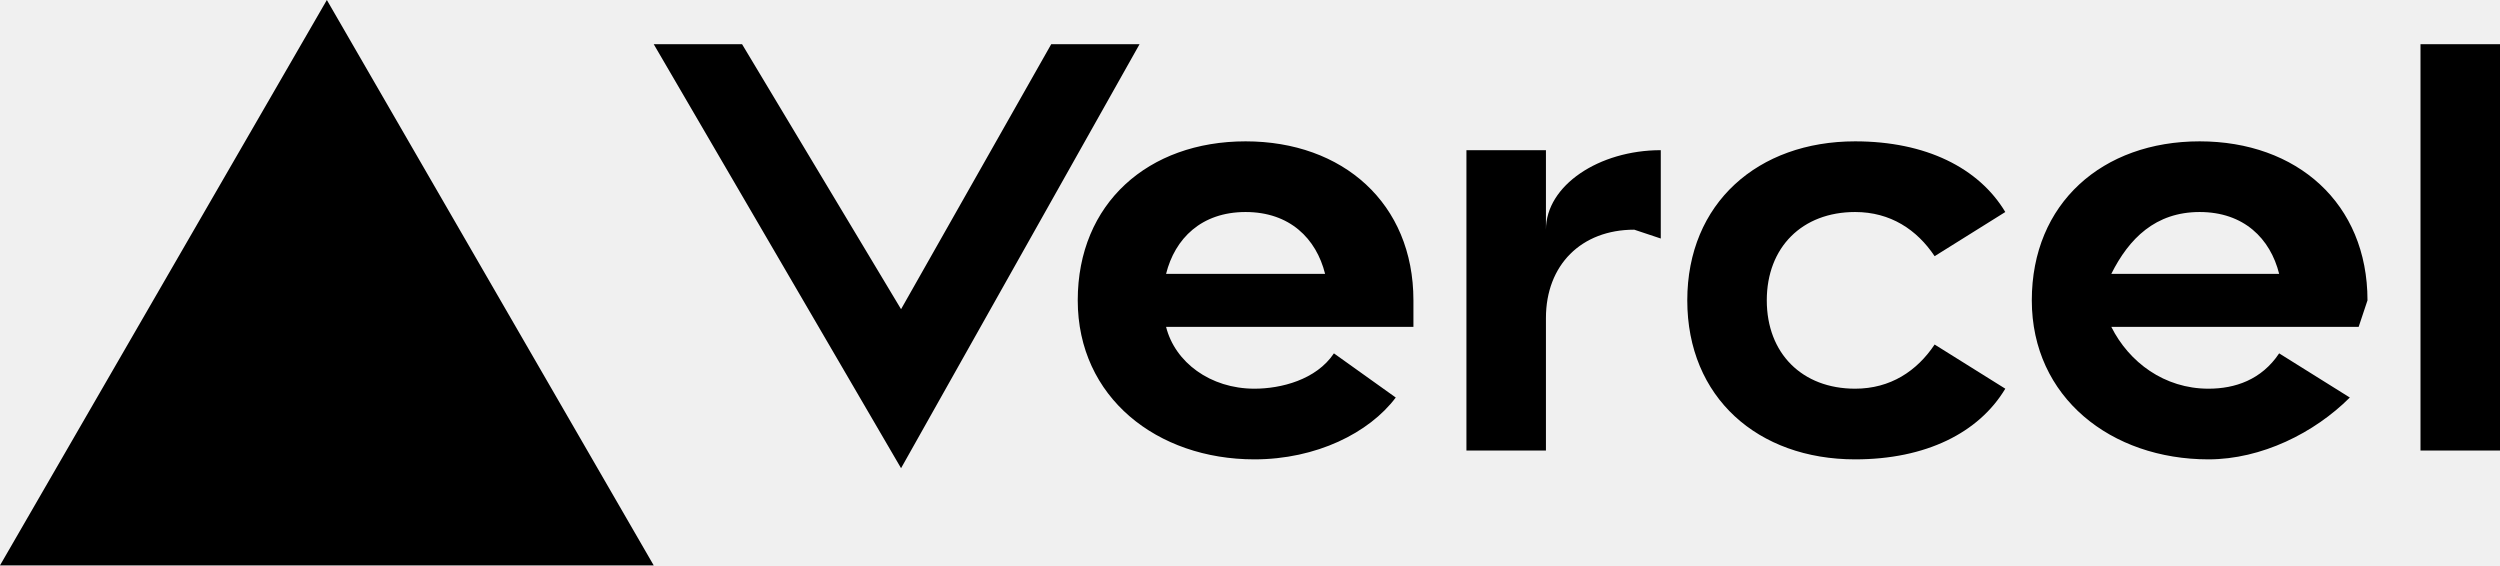
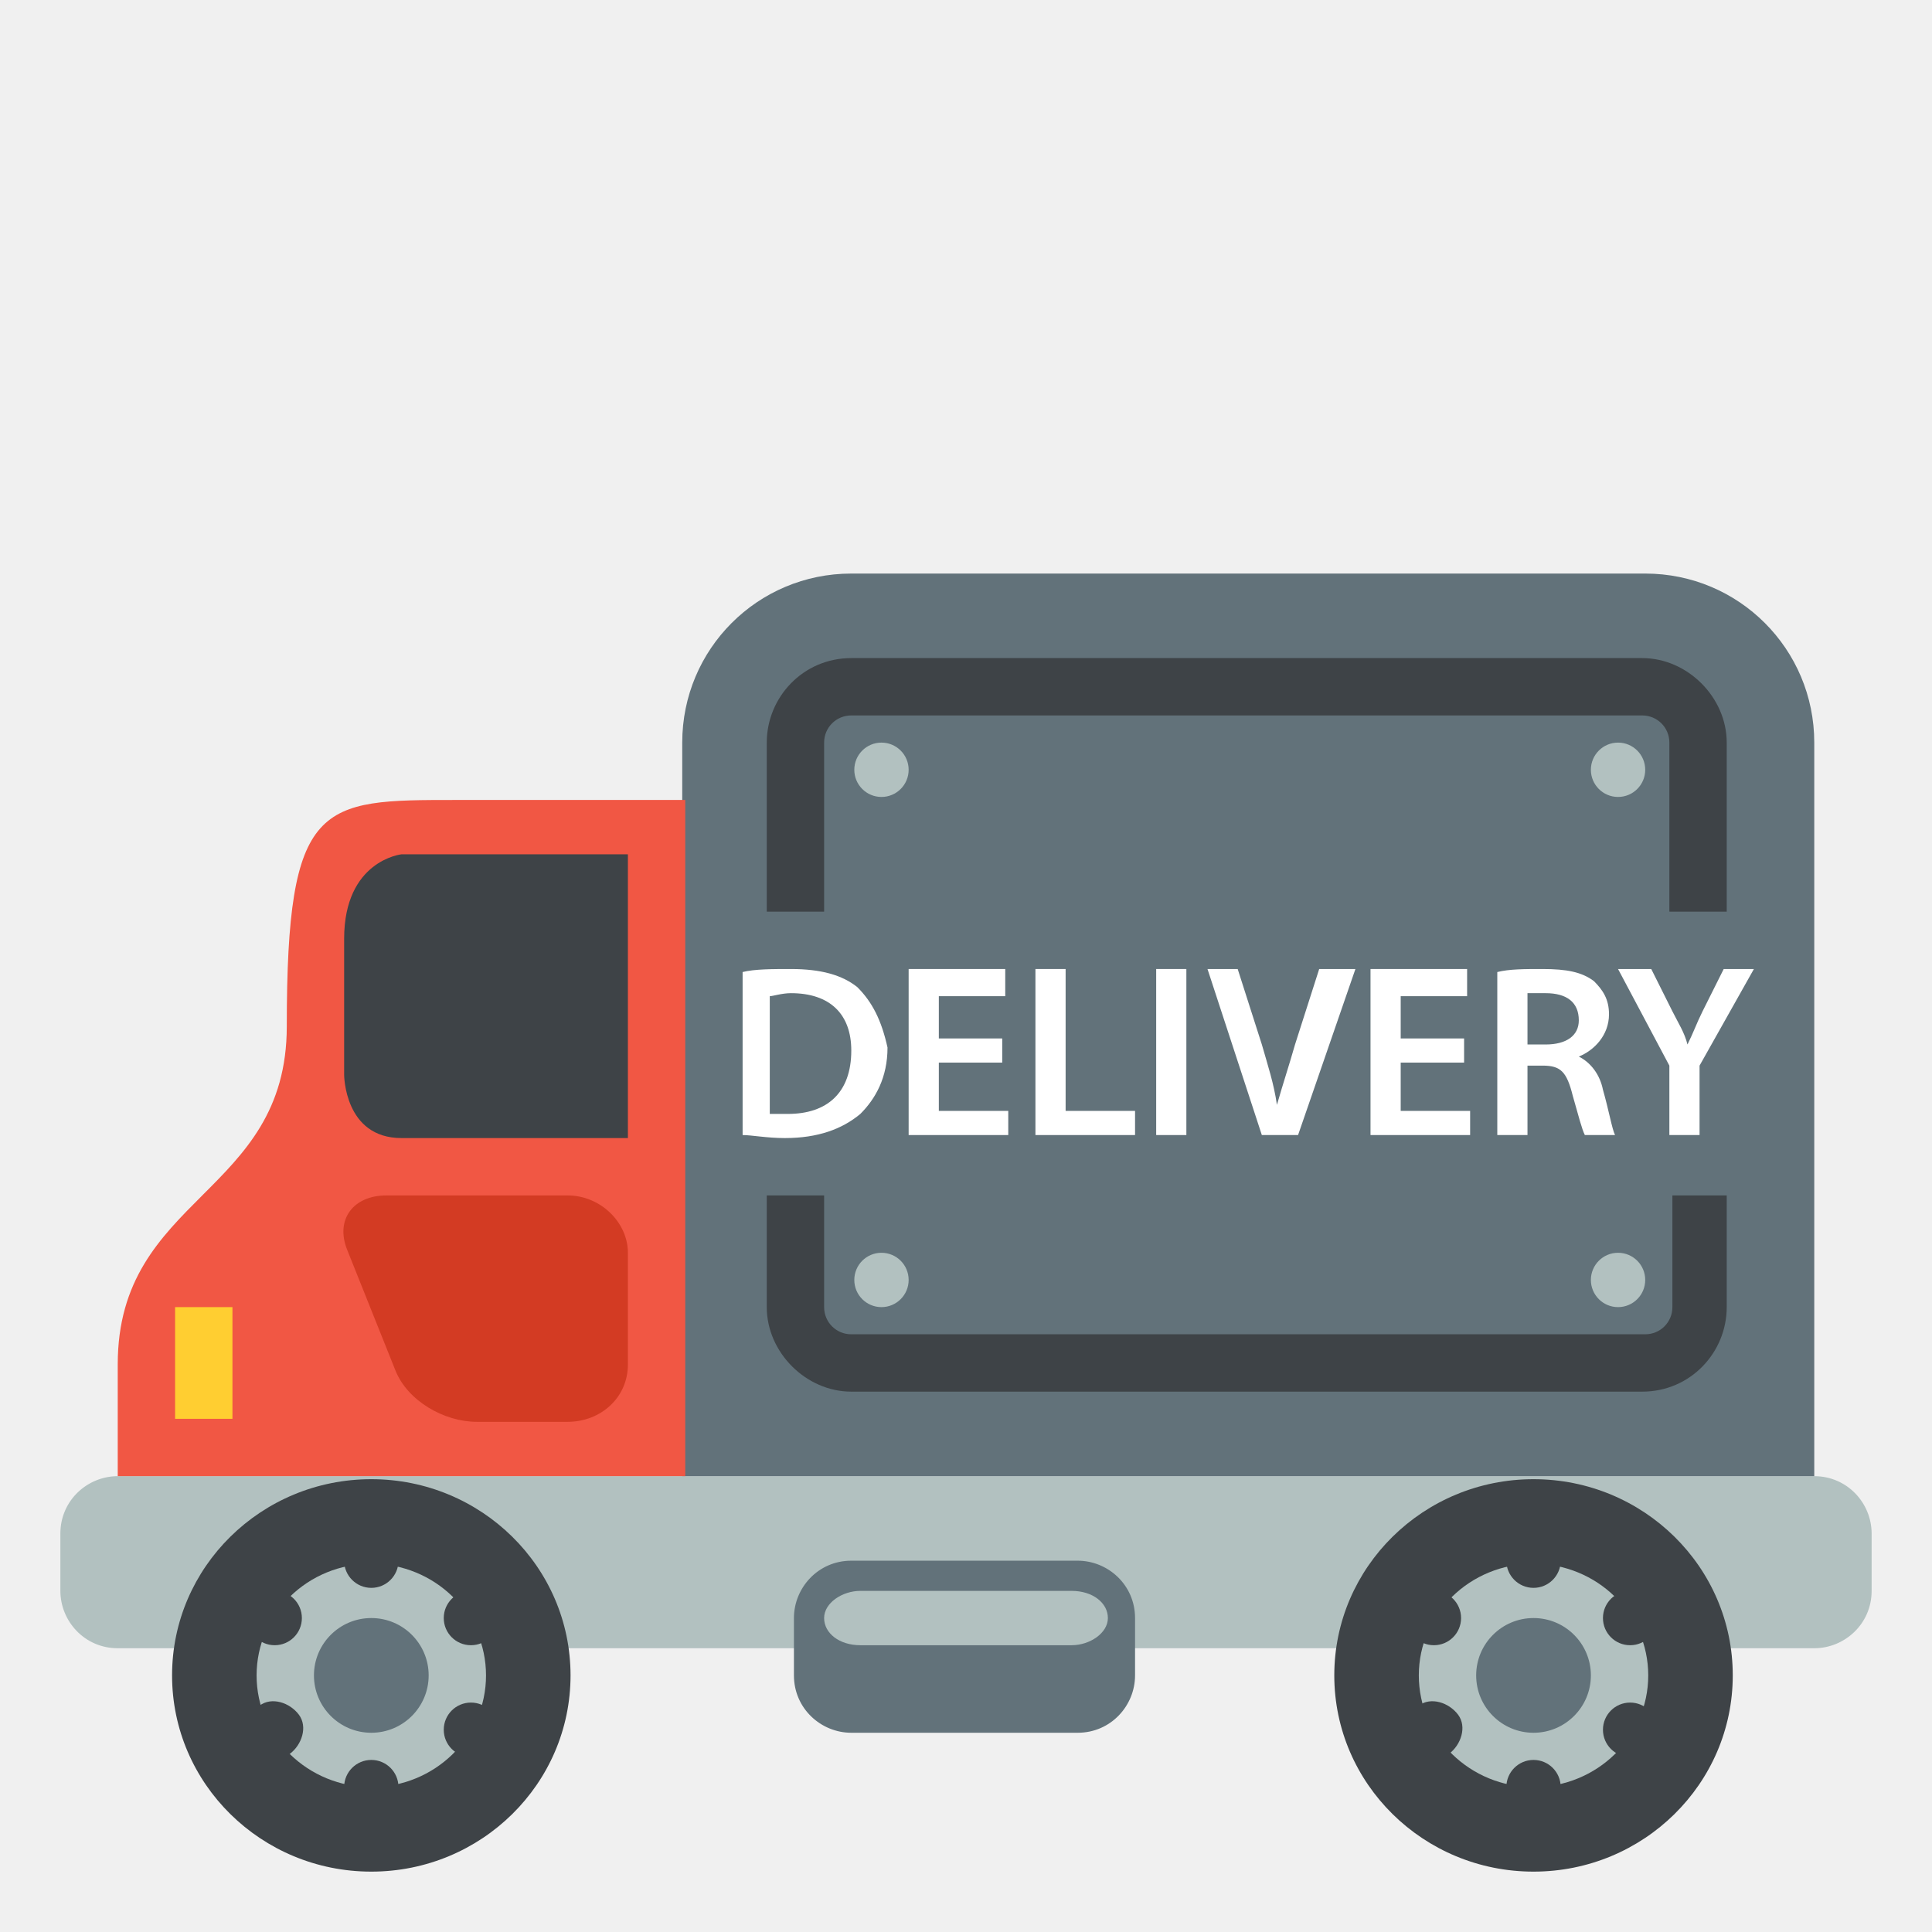
- <svg xmlns="http://www.w3.org/2000/svg" fill="none" viewBox="0 0 283 64">
-   <path fill="black" d="M141 16c-11 0-19 7-19 18s9 18 20 18c7 0 13-3 16-7l-7-5c-2 3-6 4-9 4-5 0-9-3-10-7h28v-3c0-11-8-18-19-18zm-9 15c1-4 4-7 9-7s8 3 9 7h-18zm117-15c-11 0-19 7-19 18s9 18 20 18c6 0 12-3 16-7l-8-5c-2 3-5 4-8 4-5 0-9-3-11-7h28l1-3c0-11-8-18-19-18zm-10 15c2-4 5-7 10-7s8 3 9 7h-19zm-39 3c0 6 4 10 10 10 4 0 7-2 9-5l8 5c-3 5-9 8-17 8-11 0-19-7-19-18s8-18 19-18c8 0 14 3 17 8l-8 5c-2-3-5-5-9-5-6 0-10 4-10 10zm83-29v46h-9V5h9zM37 0l37 64H0L37 0zm92 5-27 48L74 5h10l18 30 17-30h10zm59 12v10l-3-1c-6 0-10 4-10 10v15h-9V17h9v9c0-5 6-9 13-9z" />
+ <svg xmlns="http://www.w3.org/2000/svg" width="800px" height="800px" viewBox="0 0 64 64" aria-hidden="true" role="img" class="iconify iconify--emojione" preserveAspectRatio="xMidYMid meet">
+   <path d="M62 50.8c0-1-.8-1.9-1.9-1.9H3.9c-1 0-1.9.8-1.9 1.9v1.9c0 1 .8 1.9 1.9 1.9h56.2c1 0 1.9-.8 1.9-1.9v-1.9" fill="#b2c1c0">
+ 
+ </path>
+   <ellipse cx="12.3" cy="55.5" rx="6.6" ry="6.5" fill="#3e4347">
+ 
+ </ellipse>
+   <ellipse cx="12.3" cy="55.5" rx="3.8" ry="3.7" fill="#b2c1c0">
+ 
+ </ellipse>
+   <ellipse cx="50.8" cy="55.5" rx="6.6" ry="6.5" fill="#3e4347">
+ 
+ </ellipse>
+   <ellipse cx="50.8" cy="55.5" rx="3.8" ry="3.7" fill="#b2c1c0">
+ 
+ </ellipse>
+   <path d="M54.5 19H28.2c-3.1 0-5.6 2.5-5.6 5.6v24.3h37.5V24.6c0-3.1-2.5-5.6-5.6-5.6" fill="#62727a">
+ 
+ </path>
+   <path d="M15.1 26.5c-4.5 0-5.6 0-5.6 7.5c0 5.6-5.6 5.6-5.6 11.2v3.7h18.8V26.5h-7.6" fill="#f15744">
+ 
+ </path>
+   <path fill="#ffce31" d="M5.8 43.3h1.9V47H5.8z">
+ 
+ </path>
+   <path d="M12.8 39.6c-1.1 0-1.7.8-1.3 1.8l1.6 4c.4 1 1.6 1.7 2.7 1.7h3c1.1 0 2-.8 2-1.9v-3.7c0-1-.9-1.9-2-1.9h-6" fill="#d33b23">
+ 
+ </path>
+   <g fill="#3e4347">
+     <path d="M20.8 28.3h-7.5s-1.9.2-1.9 2.8v4.5s0 2.1 1.9 2.1h7.5v-9.4">
+ 
+ </path>
+     <circle cx="12.3" cy="51.7" r=".9">
+ 
+ </circle>
+     <circle cx="9.1" cy="53.6" r=".9">
+ 
+ </circle>
+     <path d="M8.6 56.5c.4-.3 1-.1 1.3.3c.3.4.1 1-.3 1.3c-.4.3-1 .1-1.3-.3c-.3-.5-.2-1 .3-1.3">
+ 
+ </path>
+     <circle cx="12.3" cy="59.2" r=".9">
+ 
+ </circle>
+     <circle cx="15.6" cy="57.3" r=".9">
+ 
+ </circle>
+     <circle cx="15.6" cy="53.6" r=".9">
+ 
+ </circle>
+   </g>
+   <circle cx="12.3" cy="55.5" fill="#62727a" r="1.9">
+ 
+ </circle>
+   <g fill="#3e4347">
+     <circle cx="50.8" cy="51.7" r=".9">
+ 
+ </circle>
+     <circle cx="47.5" cy="53.6" r=".9">
+ 
+ </circle>
+     <path d="M47 56.5c.4-.3 1-.1 1.3.3c.3.4.1 1-.3 1.3c-.4.3-1 .1-1.3-.3c-.3-.5-.1-1 .3-1.3">
+ 
+ </path>
+     <circle cx="50.8" cy="59.2" r=".9">
+ 
+ </circle>
+     <circle cx="54" cy="57.3" r=".9">
+ 
+ </circle>
+     <circle cx="54" cy="53.6" r=".9">
+ 
+ </circle>
+   </g>
+   <circle cx="50.8" cy="55.5" fill="#62727a" r="1.9">
+ 
+ </circle>
+   <g fill="#ffffff">
+     <path d="M28.4 32.7c-.5-.4-1.2-.6-2.2-.6c-.6 0-1.2 0-1.6.1v5.4c.3 0 .8.1 1.4.1c1.1 0 1.9-.3 2.5-.8c.5-.5.9-1.2.9-2.2c-.2-.9-.5-1.5-1-2m-2.3 4.2h-.6V33c.1 0 .4-.1.7-.1c1.3 0 2 .7 2 1.9c0 1.4-.8 2.1-2.1 2.1">
+ 
+ </path>
+     <path d="M33.2 35.2h-2.1v1.6h2.3v.8h-3.3v-5.5h3.2v.9h-2.2v1.4h2.1v.8">
+ 
+ </path>
+     <path d="M35.3 36.8v-4.7h-1v5.5h3.3v-.8z">
+ 
+ </path>
+     <path d="M38.3 32.1h1v5.5h-1z">
+ 
+ </path>
+     <path d="M43.7 32.1l-.8 2.5c-.2.7-.4 1.3-.6 2c-.1-.7-.3-1.3-.5-2l-.8-2.5h-1l1.8 5.5H43l1.9-5.5h-1.2">
+ 
+ </path>
+     <path d="M46.4 36.8v-1.6h2.1v-.8h-2.1V33h2.2v-.9h-3.2v5.5h3.3v-.8z">
+ 
+ </path>
+     <path d="M53.1 36.1c-.1-.5-.4-.9-.8-1.1c.5-.2 1-.7 1-1.4c0-.5-.2-.8-.5-1.1c-.4-.3-.9-.4-1.7-.4c-.6 0-1.1 0-1.5.1v5.4h1v-2.3h.5c.6 0 .8.2 1 1c.2.7.3 1.1.4 1.3h1c-.1-.2-.2-.8-.4-1.5m-1.9-1.5h-.6v-1.7h.6c.7 0 1.1.3 1.1.9c0 .5-.4.8-1.1.8">
+ 
+ </path>
+     <path d="M57.1 32.1l-.7 1.4c-.2.4-.3.7-.5 1.1c-.1-.4-.3-.7-.5-1.1l-.7-1.4h-1.1l1.7 3.2v2.3h1v-2.3l1.8-3.2h-1">
+ 
+ </path>
+   </g>
+   <g fill="#3e4347">
+     <path d="M27.3 30.2v-5.6c0-.5.4-.9.9-.9h26.2c.5 0 .9.4.9.9v5.6h1.9v-5.6c0-1.5-1.3-2.8-2.8-2.8H28.2c-1.6 0-2.8 1.3-2.8 2.8v5.6h1.9">
+ 
+ </path>
+     <path d="M55.4 39.6v3.7c0 .5-.4.9-.9.9H28.2c-.5 0-.9-.4-.9-.9v-3.7h-1.9v3.7c0 1.5 1.3 2.8 2.8 2.8h26.2c1.6 0 2.8-1.3 2.8-2.8v-3.7h-1.8">
+ 
+ </path>
+   </g>
+   <g fill="#b2c1c0">
+     <circle cx="29.2" cy="25.5" r=".9">
+ 
+ </circle>
+     <circle cx="53.6" cy="25.5" r=".9">
+ 
+ </circle>
+     <circle cx="29.2" cy="42.4" r=".9">
+ 
+ </circle>
+     <circle cx="53.6" cy="42.4" r=".9">
+ 
+ </circle>
+   </g>
+   <path d="M37.6 55.5c0 1-.8 1.9-1.9 1.9h-7.5c-1 0-1.9-.8-1.9-1.9v-1.9c0-1 .8-1.9 1.9-1.9h7.5c1 0 1.9.8 1.9 1.9v1.9" fill="#62727a">
+ 
+ </path>
+   <path d="M28.5 52.7c-.6 0-1.2.4-1.2.9s.5.9 1.2.9h7c.6 0 1.2-.4 1.2-.9s-.5-.9-1.2-.9h-7" fill="#b2c1c0">
+ 
+ </path>
</svg>
